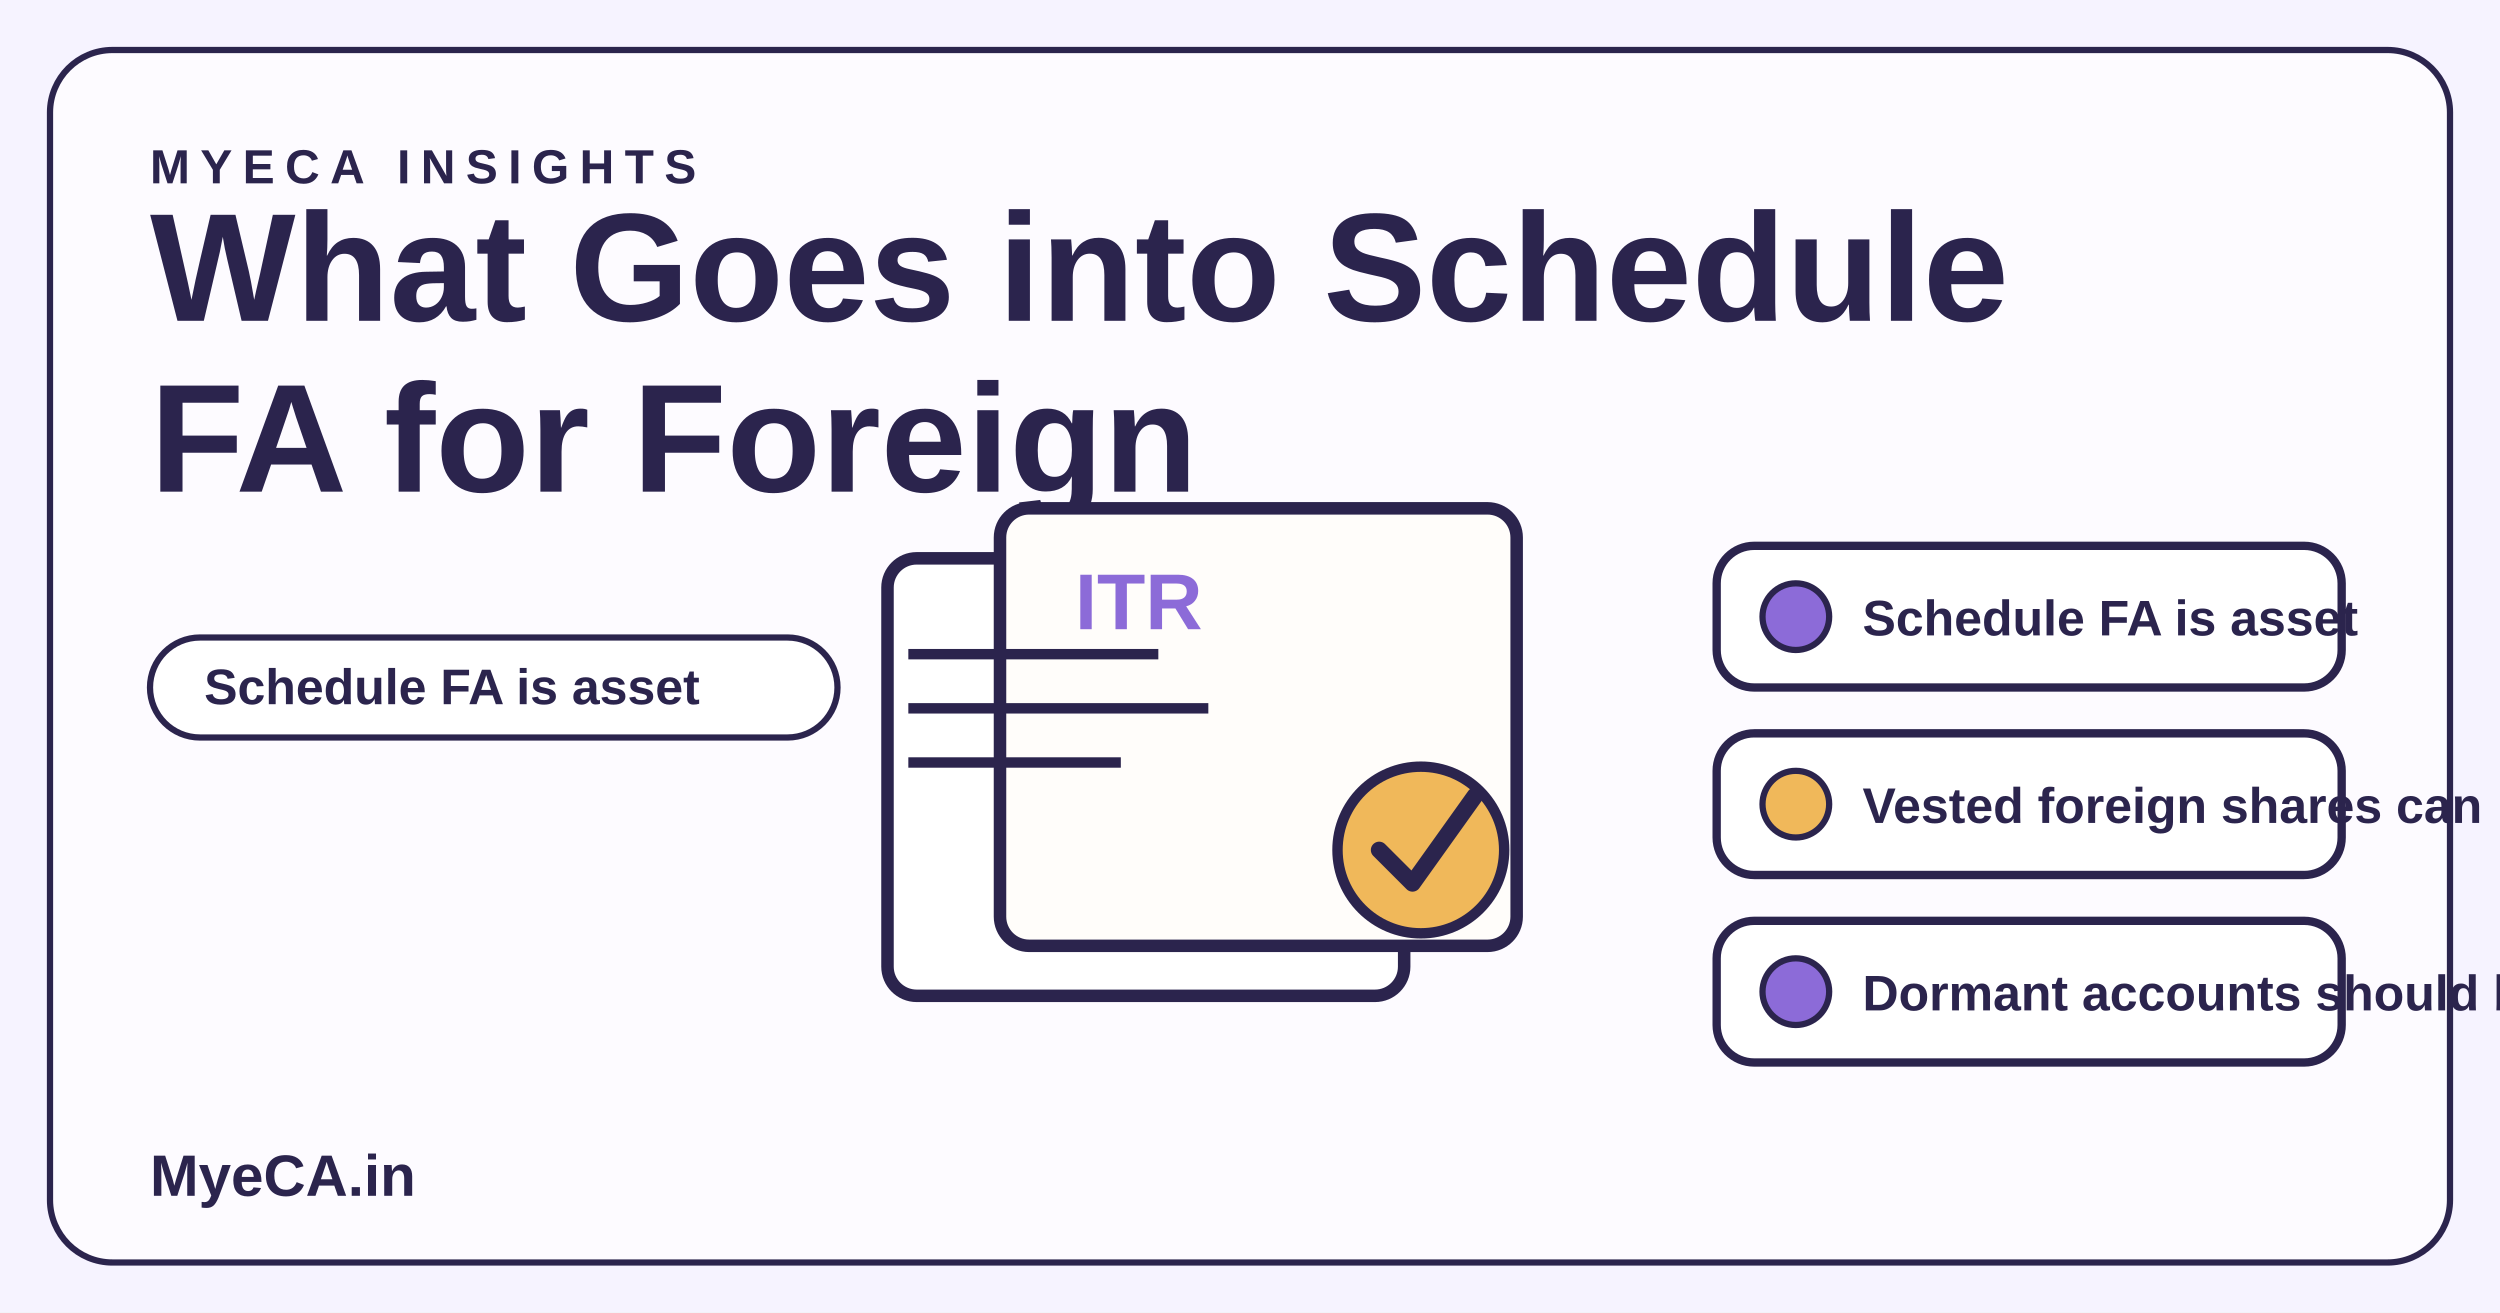
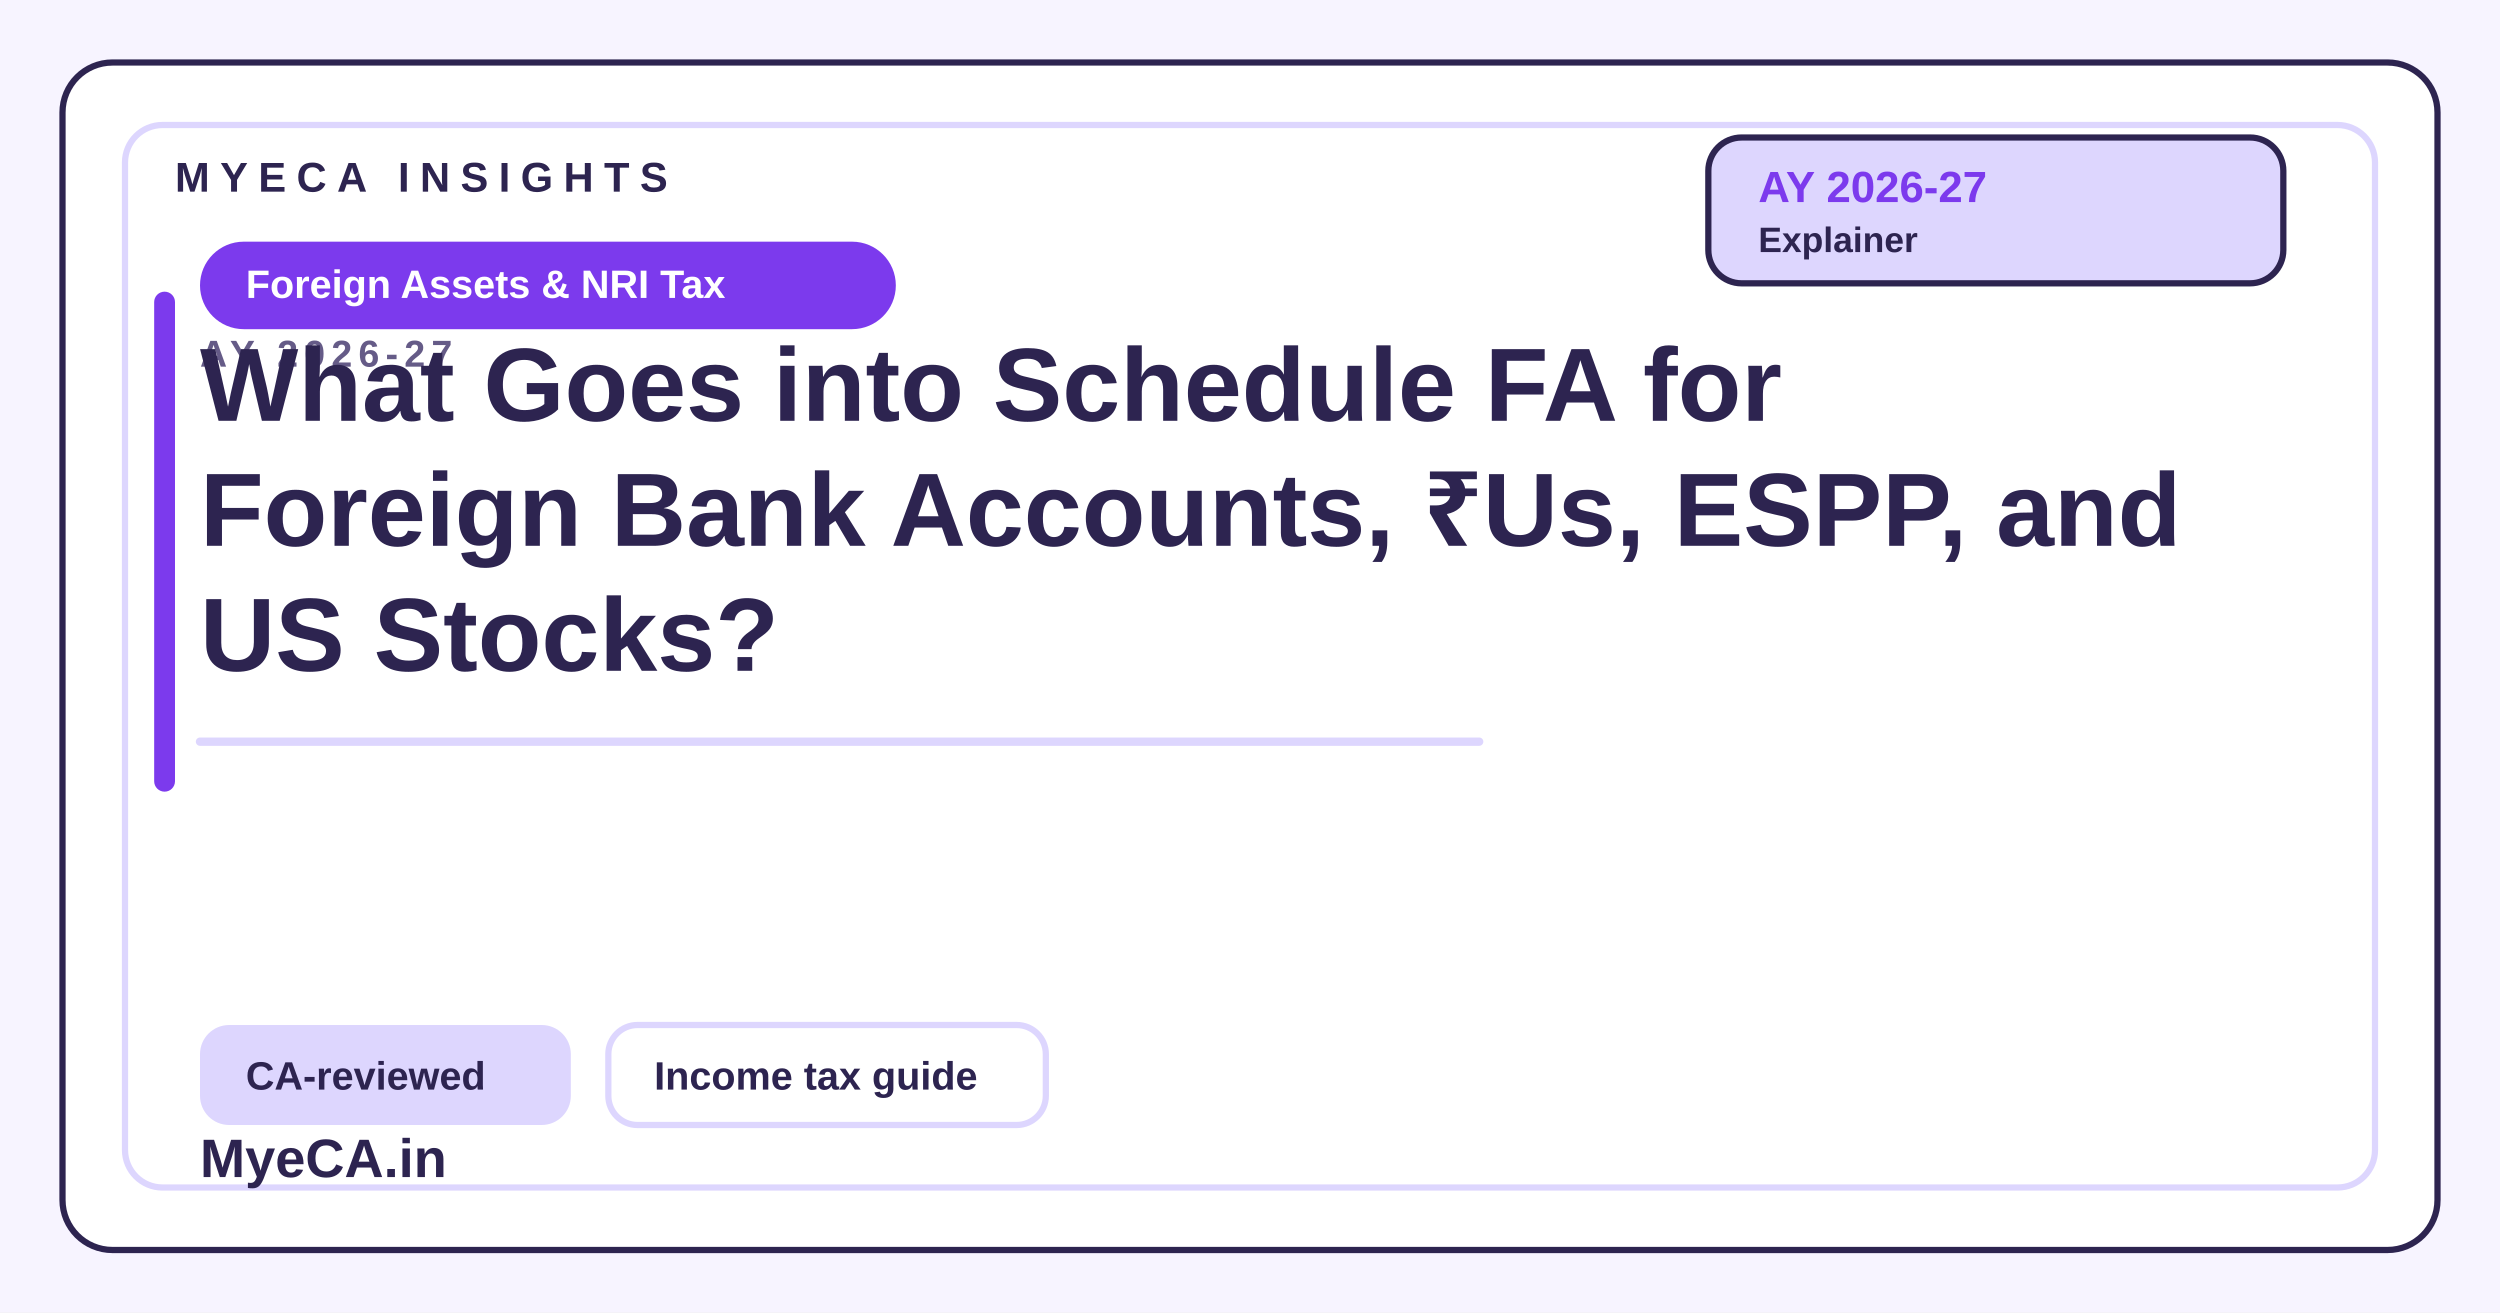
<svg xmlns="http://www.w3.org/2000/svg" width="1200" height="630" viewBox="0 0 1200 630" role="img" aria-labelledby="title desc">
-   <rect width="1200" height="630" fill="#f6f3ff" />
-   <rect x="24" y="24" width="1152" height="582" rx="30" fill="#fdfbff" stroke="#2b244d" stroke-width="3" />
-   <text x="72" y="88" font-family="Arial, Helvetica, sans-serif" font-size="23" font-weight="800" letter-spacing="5" fill="#2b244d">MYECA INSIGHTS</text>
-   <text x="72" y="154" font-family="Arial, Helvetica, sans-serif" font-size="74" font-weight="900" fill="#2b244d">What Goes into Schedule</text>
-   <text x="72" y="236" font-family="Arial, Helvetica, sans-serif" font-size="74" font-weight="900" fill="#2b244d">FA for Foreign</text>
-   <rect x="72" y="306" width="330" height="48" rx="24" fill="#fff" stroke="#2b244d" stroke-width="3" />
-   <text x="98" y="338" font-family="Arial, Helvetica, sans-serif" font-size="24" font-weight="800" fill="#2b244d">Schedule FA is asset</text>
-   <g transform="translate(398 244)">
-     <rect x="28" y="24" width="248" height="210" rx="14" fill="#fff" stroke="#2b244d" stroke-width="6" />
-     <rect x="82" y="0" width="248" height="210" rx="14" fill="#fffdfa" stroke="#2b244d" stroke-width="6" />
-     <text x="118" y="58" font-family="Arial, Helvetica, sans-serif" font-size="38" font-weight="900" fill="#8c6bd8">ITR</text>
-     <line x1="38" y1="70" x2="158" y2="70" stroke="#2b244d" stroke-width="5" />
-     <line x1="38" y1="96" x2="182" y2="96" stroke="#2b244d" stroke-width="5" />
-     <line x1="38" y1="122" x2="140" y2="122" stroke="#2b244d" stroke-width="5" />
-     <circle cx="284" cy="164" r="40" fill="#f0b85a" stroke="#2b244d" stroke-width="5" />
-     <path d="M264 164l16 16 30-42" fill="none" stroke="#2b244d" stroke-width="8" stroke-linecap="round" stroke-linejoin="round" />
+   <rect width="1200" height="630" fill="#f7f4ff" />
+   <rect x="30" y="30" width="1140" height="570" rx="24" fill="#ffffff" stroke="#2d2450" stroke-width="3" />
+   <rect x="60" y="60" width="1080" height="510" rx="18" fill="none" stroke="#ddd6fe" stroke-width="3" />
+   <rect x="74" y="140" width="10" height="240" rx="5" fill="#7c3aed" />
+   <text x="84" y="92" font-family="Arial, Helvetica, sans-serif" font-size="20" font-weight="900" letter-spacing="5" fill="#2d2450">MYECA INSIGHTS</text>
+   <g transform="translate(820 66)">
+     <rect x="0" y="0" width="276" height="70" rx="16" fill="#ddd6fe" stroke="#2d2450" stroke-width="3" />
+     <text x="24" y="31" font-family="Arial, Helvetica, sans-serif" font-size="21" font-weight="900" fill="#7c3aed">AY 2026-27</text>
+     <text x="24" y="55" font-family="Arial, Helvetica, sans-serif" font-size="17" font-weight="800" fill="#2d2450">Explainer</text>
  </g>
-   <g transform="translate(824 262)">
-     <rect x="0" y="0" width="300" height="68" rx="18" fill="#fff" stroke="#2b244d" stroke-width="4" />
-     <circle cx="38" cy="34" r="16" fill="#8c6bd8" stroke="#2b244d" stroke-width="3" />
-     <text x="70" y="43" font-family="Arial, Helvetica, sans-serif" font-size="24" font-weight="800" fill="#2b244d">Schedule FA is asset</text>
+   <rect x="96" y="116" width="334" height="42" rx="21" fill="#7c3aed" />
+   <text x="118" y="143" font-family="Arial, Helvetica, sans-serif" font-size="19" font-weight="900" fill="#ffffff">Foreign Assets &amp; NRI Tax</text>
+   <text x="96" y="176" font-family="Arial, Helvetica, sans-serif" font-size="18" font-weight="900" letter-spacing="3" fill="#655b87">AY 2026-27</text>
+   <text x="96" y="202" font-family="Arial, Helvetica, sans-serif" font-size="50" font-weight="900" fill="#2d2450">What Goes into Schedule FA for</text>
+   <text x="96" y="262" font-family="Arial, Helvetica, sans-serif" font-size="50" font-weight="900" fill="#2d2450">Foreign Bank Accounts, ₹Us, ESPP, and</text>
+   <text x="96" y="322" font-family="Arial, Helvetica, sans-serif" font-size="50" font-weight="900" fill="#2d2450">US Stocks?</text>
+   <line x1="96" y1="356" x2="710" y2="356" stroke="#ddd6fe" stroke-width="4" stroke-linecap="round" />
+   <g transform="translate(96 492)">
+     <rect x="0" y="0" width="178" height="48" rx="14" fill="#ddd6fe" />
+     <text x="22" y="31" font-family="Arial, Helvetica, sans-serif" font-size="19" font-weight="900" fill="#2d2450">CA-reviewed</text>
  </g>
-   <g transform="translate(824 352)">
-     <rect x="0" y="0" width="300" height="68" rx="18" fill="#fff" stroke="#2b244d" stroke-width="4" />
-     <circle cx="38" cy="34" r="16" fill="#f0b85a" stroke="#2b244d" stroke-width="3" />
-     <text x="70" y="43" font-family="Arial, Helvetica, sans-serif" font-size="24" font-weight="800" fill="#2b244d">Vested foreign shares can</text>
+   <g transform="translate(292 492)">
+     <rect x="0" y="0" width="210" height="48" rx="14" fill="#ffffff" stroke="#ddd6fe" stroke-width="3" />
+     <text x="22" y="31" font-family="Arial, Helvetica, sans-serif" font-size="19" font-weight="900" fill="#2d2450">Income tax guide</text>
  </g>
-   <g transform="translate(824 442)">
-     <rect x="0" y="0" width="300" height="68" rx="18" fill="#fff" stroke="#2b244d" stroke-width="4" />
-     <circle cx="38" cy="34" r="16" fill="#8c6bd8" stroke="#2b244d" stroke-width="3" />
-     <text x="70" y="43" font-family="Arial, Helvetica, sans-serif" font-size="24" font-weight="800" fill="#2b244d">Dormant accounts should be</text>
-   </g>
-   <text x="72" y="574" font-family="Arial, Helvetica, sans-serif" font-size="28" font-weight="900" fill="#2b244d">MyeCA.in</text>
+   <text x="96" y="565" font-family="Arial, Helvetica, sans-serif" font-size="26" font-weight="900" fill="#2d2450">MyeCA.in</text>
</svg>
